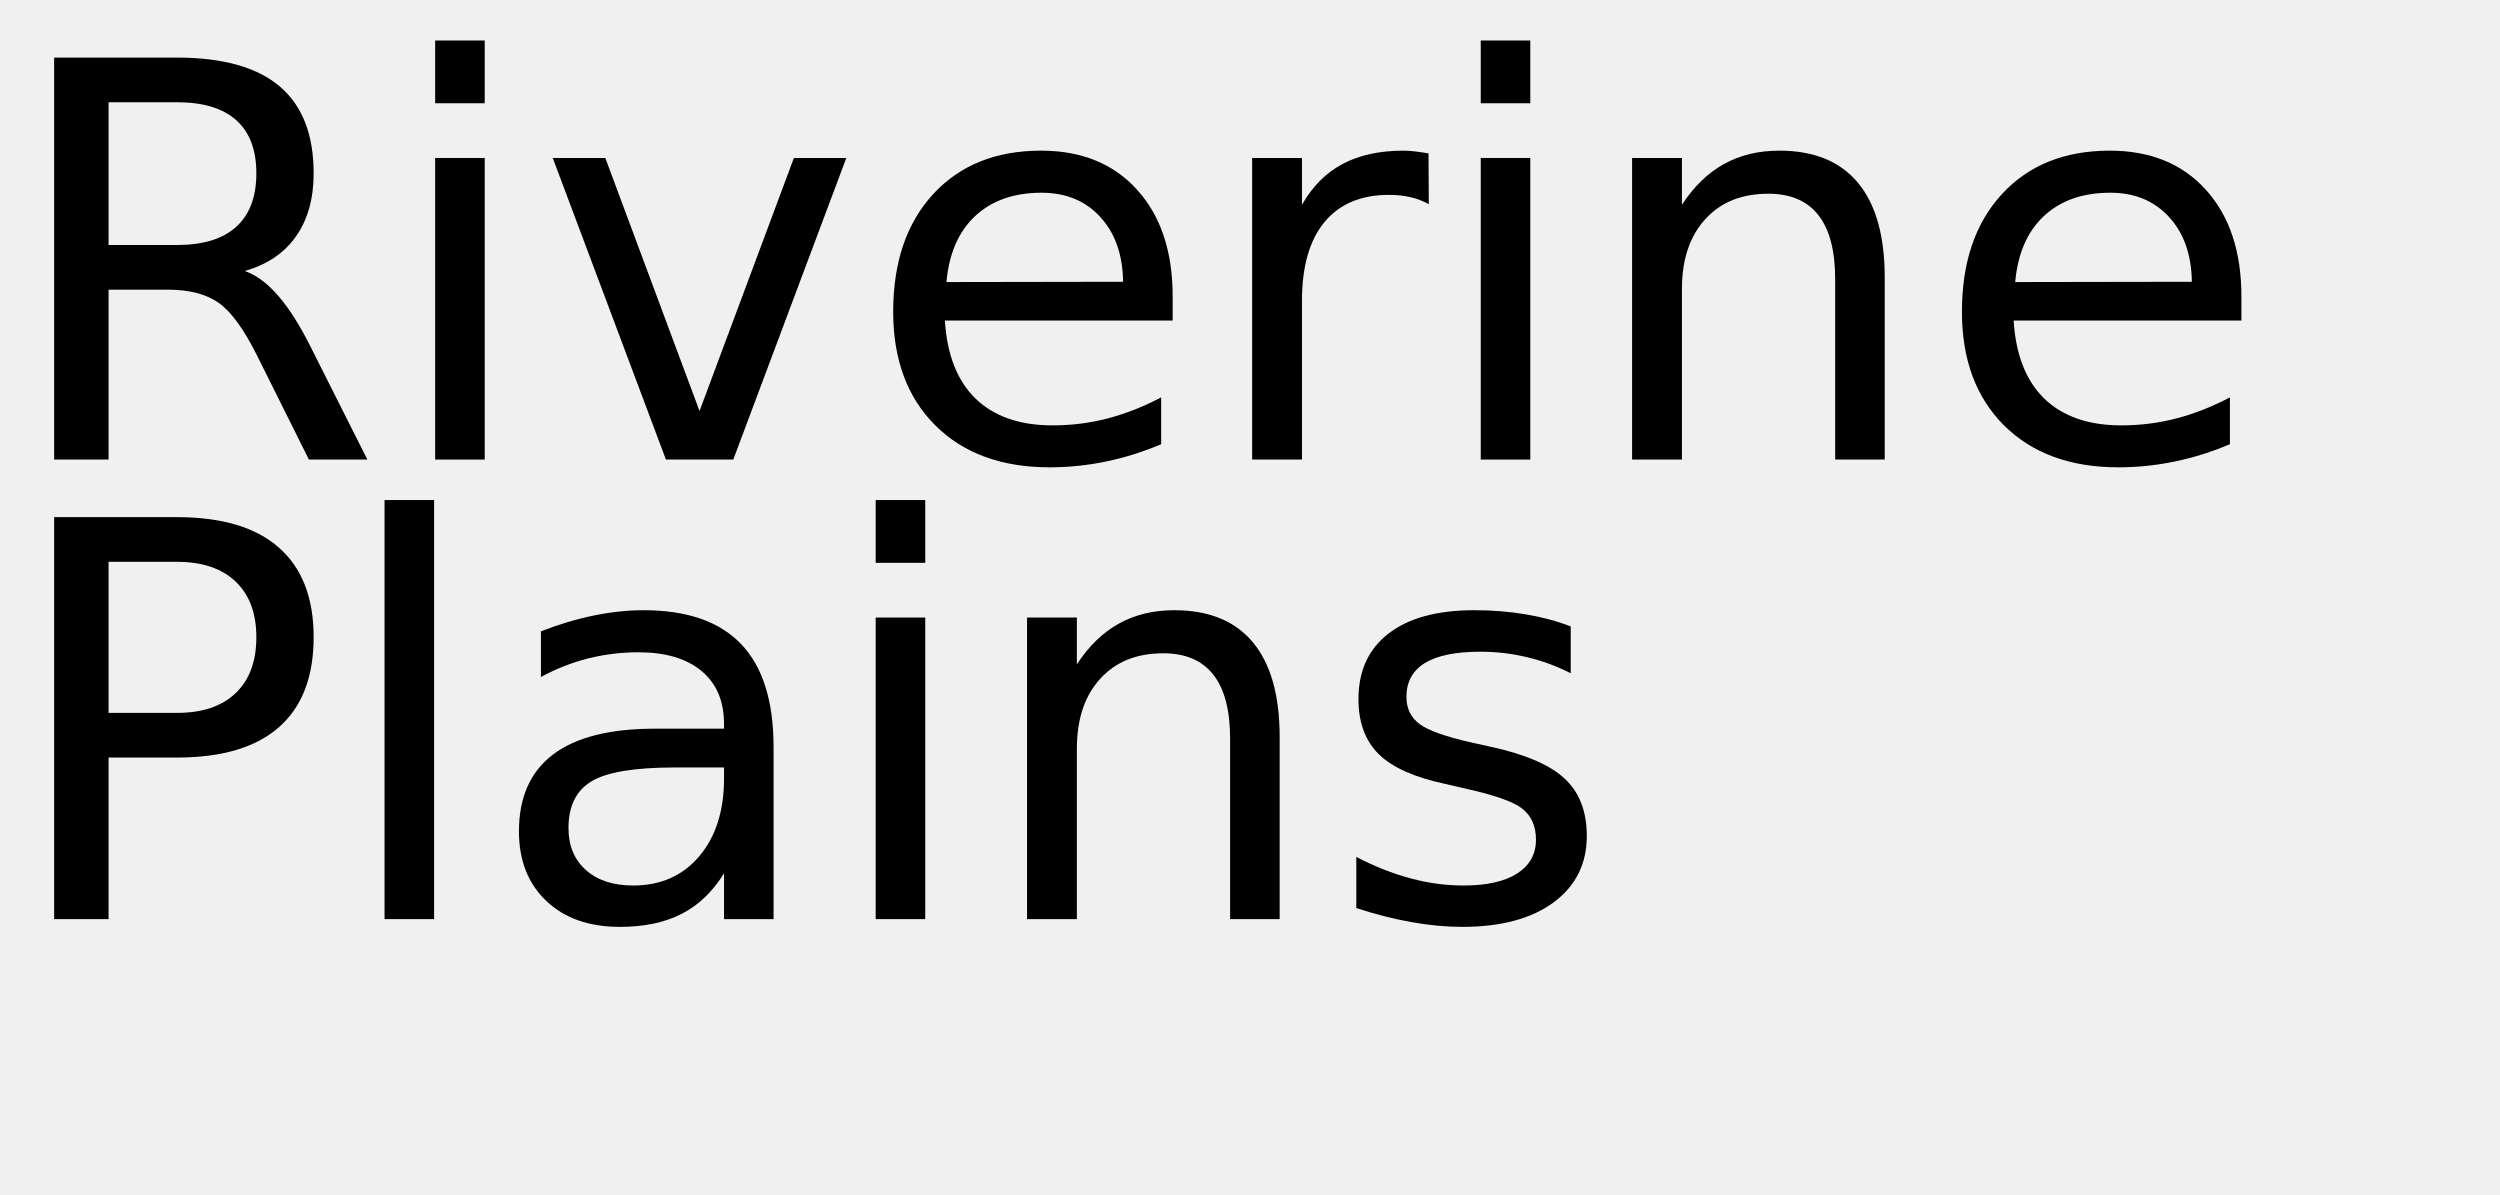
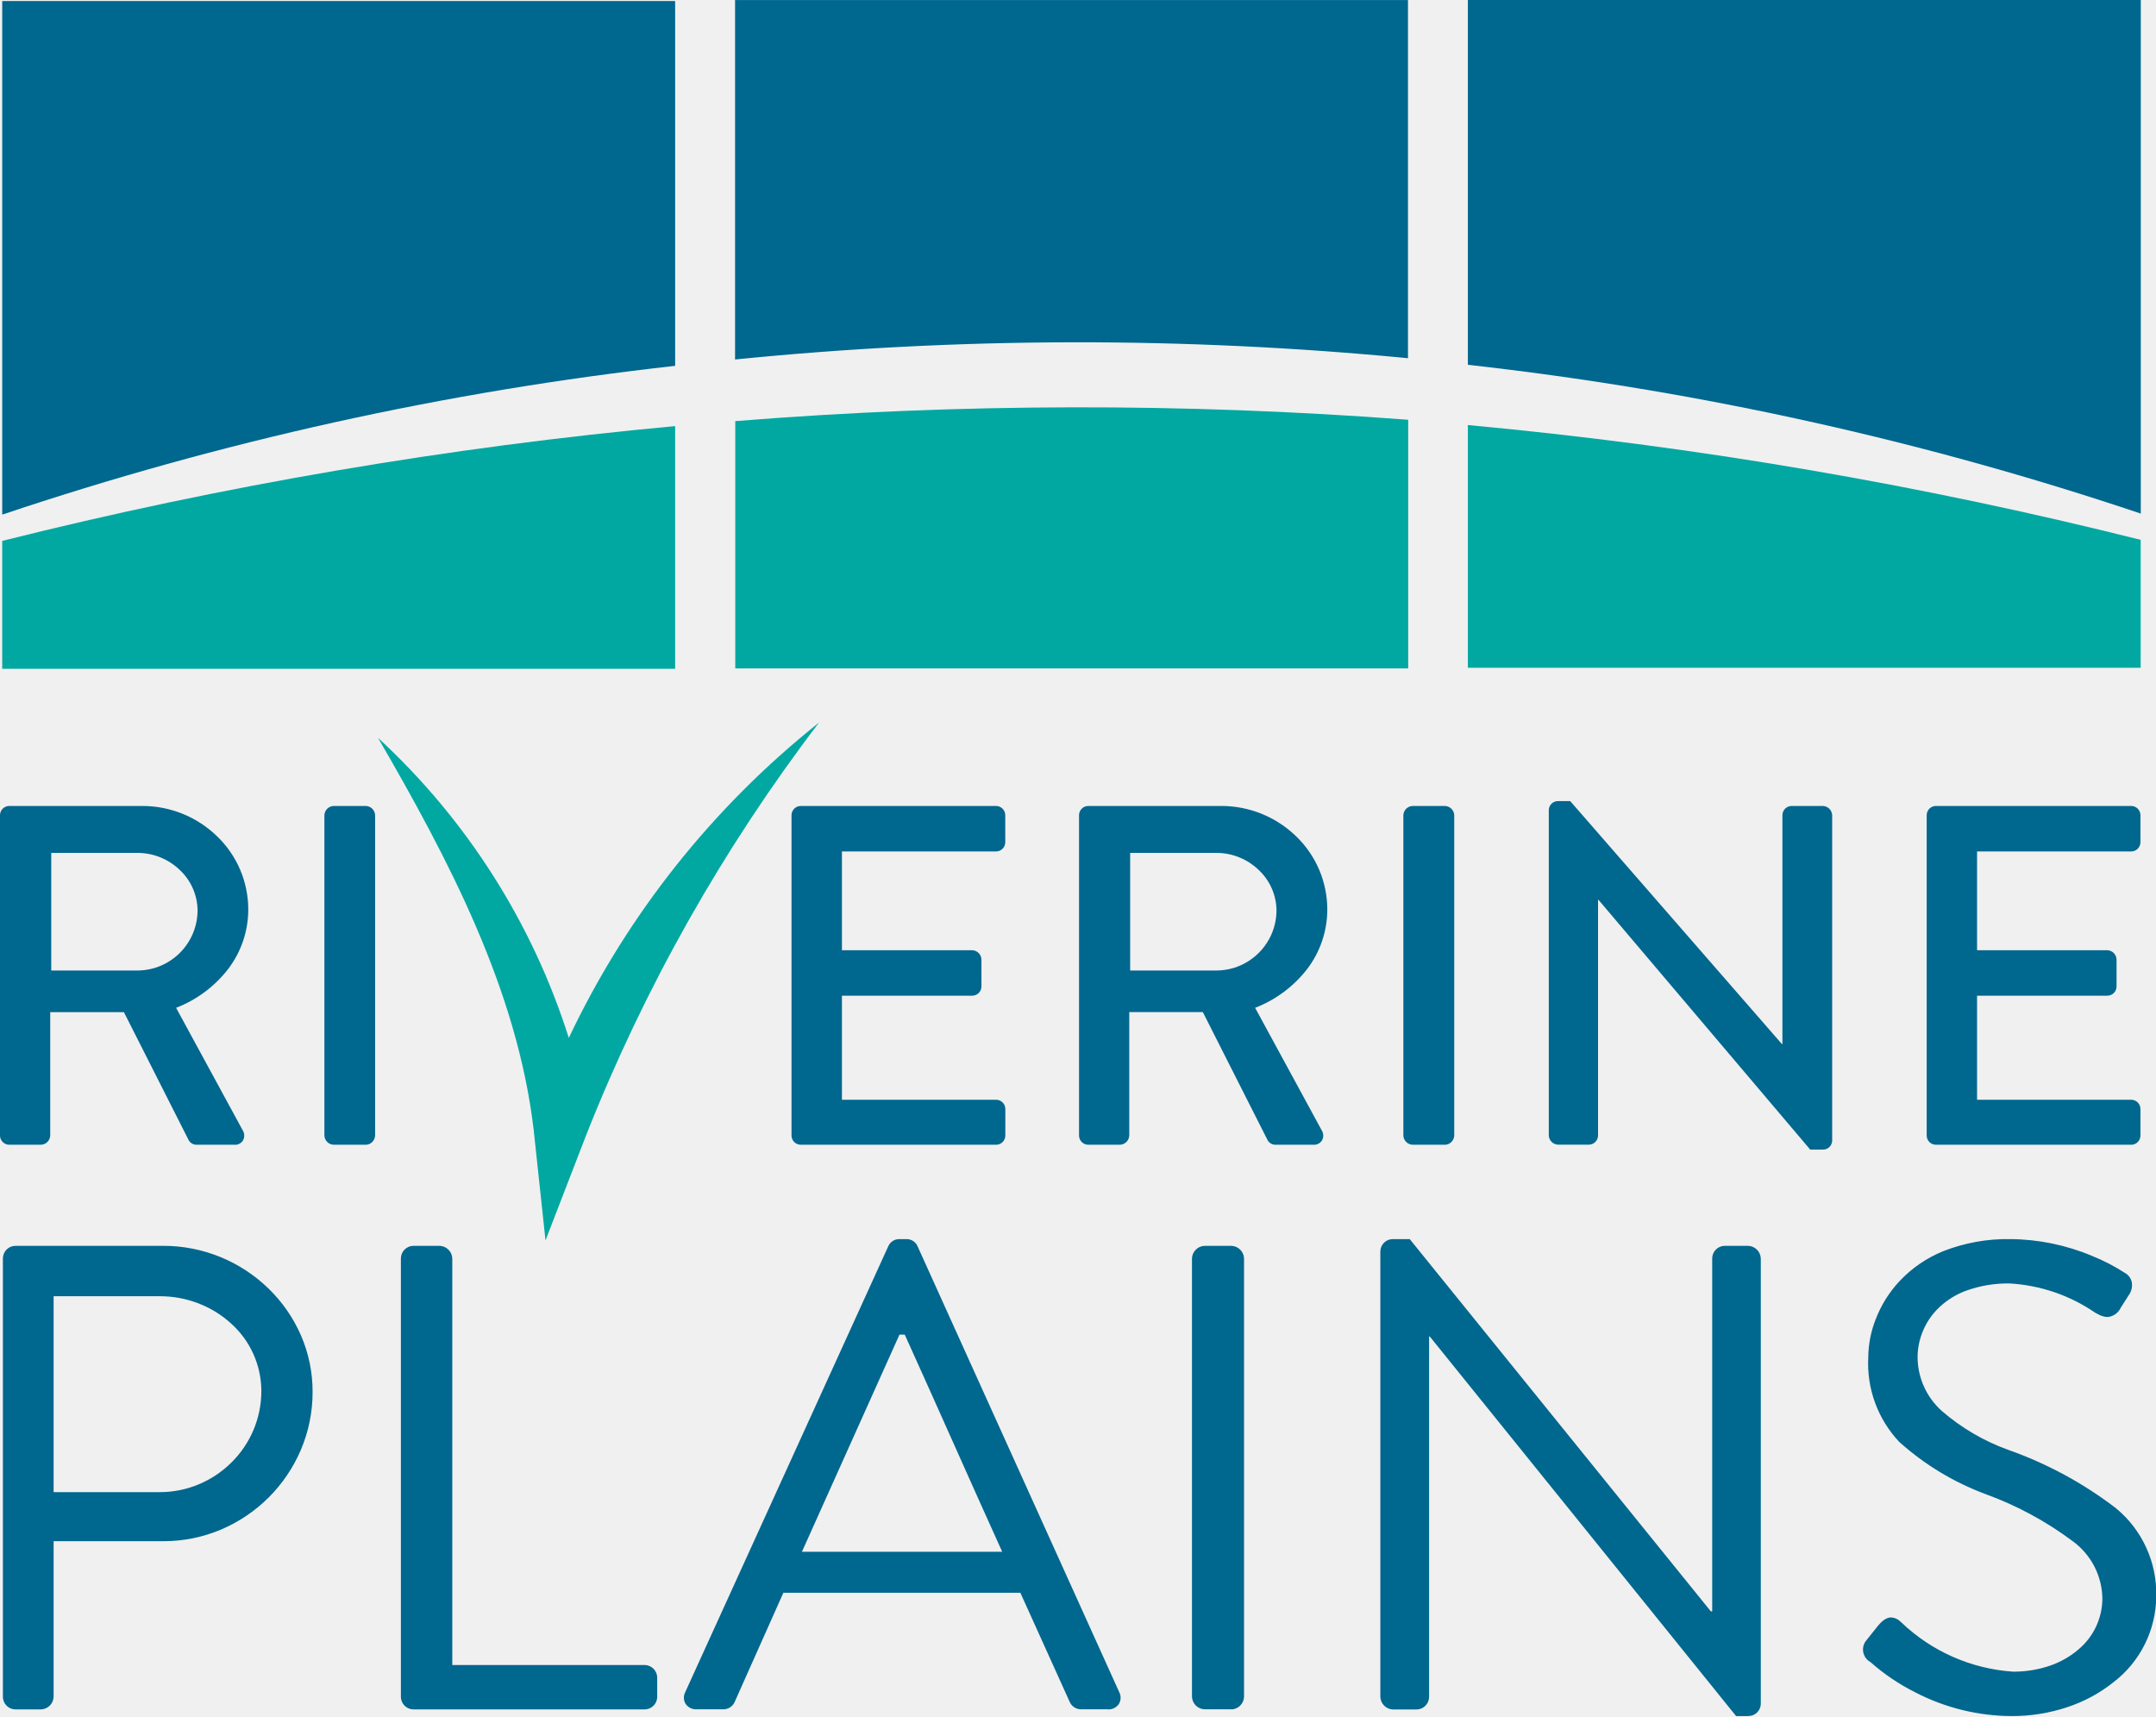
- <svg xmlns="http://www.w3.org/2000/svg" xmlns:xlink="http://www.w3.org/1999/xlink" width="272" height="130" viewBox="0 0 272 130">
-   <defs>
-     <g>
-       <g id="glyph-0-0">
-         <path d="M 26.625 -20.516 C 27.895 -20.078 29.129 -19.156 30.328 -17.75 C 31.535 -16.344 32.742 -14.41 33.953 -11.953 L 39.969 0 L 33.609 0 L 28.016 -11.219 C 26.566 -14.145 25.16 -16.086 23.797 -17.047 C 22.441 -18.004 20.594 -18.484 18.25 -18.484 L 11.812 -18.484 L 11.812 0 L 5.891 0 L 5.891 -43.734 L 19.25 -43.734 C 24.25 -43.734 27.977 -42.688 30.438 -40.594 C 32.895 -38.508 34.125 -35.359 34.125 -31.141 C 34.125 -28.391 33.484 -26.102 32.203 -24.281 C 30.93 -22.469 29.07 -21.211 26.625 -20.516 Z M 11.812 -38.875 L 11.812 -23.344 L 19.25 -23.344 C 22.102 -23.344 24.254 -24.004 25.703 -25.328 C 27.16 -26.648 27.891 -28.586 27.891 -31.141 C 27.891 -33.703 27.16 -35.629 25.703 -36.922 C 24.254 -38.223 22.102 -38.875 19.25 -38.875 Z M 11.812 -38.875 " />
-       </g>
-       <g id="glyph-0-1">
-         <path d="M 5.656 -32.812 L 11.047 -32.812 L 11.047 0 L 5.656 0 Z M 5.656 -45.594 L 11.047 -45.594 L 11.047 -38.766 L 5.656 -38.766 Z M 5.656 -45.594 " />
-       </g>
-       <g id="glyph-0-2">
-         <path d="M 1.781 -32.812 L 7.5 -32.812 L 17.75 -5.281 L 28.016 -32.812 L 33.719 -32.812 L 21.422 0 L 14.094 0 Z M 1.781 -32.812 " />
-       </g>
-       <g id="glyph-0-3">
-         <path d="M 33.719 -17.75 L 33.719 -15.125 L 8.938 -15.125 C 9.164 -11.406 10.281 -8.57 12.281 -6.625 C 14.289 -4.688 17.082 -3.719 20.656 -3.719 C 22.727 -3.719 24.734 -3.973 26.672 -4.484 C 28.617 -4.992 30.551 -5.754 32.469 -6.766 L 32.469 -1.672 C 30.531 -0.848 28.547 -0.223 26.516 0.203 C 24.484 0.629 22.422 0.844 20.328 0.844 C 15.098 0.844 10.953 -0.676 7.891 -3.719 C 4.836 -6.77 3.312 -10.891 3.312 -16.078 C 3.312 -21.453 4.758 -25.719 7.656 -28.875 C 10.562 -32.031 14.473 -33.609 19.391 -33.609 C 23.805 -33.609 27.297 -32.188 29.859 -29.344 C 32.43 -26.5 33.719 -22.633 33.719 -17.75 Z M 28.328 -19.344 C 28.285 -22.289 27.457 -24.641 25.844 -26.391 C 24.238 -28.148 22.109 -29.031 19.453 -29.031 C 16.441 -29.031 14.031 -28.18 12.219 -26.484 C 10.414 -24.785 9.379 -22.395 9.109 -19.312 Z M 28.328 -19.344 " />
-       </g>
-       <g id="glyph-0-4">
-         <path d="M 24.672 -27.781 C 24.066 -28.125 23.406 -28.379 22.688 -28.547 C 21.977 -28.711 21.191 -28.797 20.328 -28.797 C 17.285 -28.797 14.945 -27.805 13.312 -25.828 C 11.688 -23.848 10.875 -21 10.875 -17.281 L 10.875 0 L 5.453 0 L 5.453 -32.812 L 10.875 -32.812 L 10.875 -27.719 C 12 -29.707 13.469 -31.188 15.281 -32.156 C 17.102 -33.125 19.316 -33.609 21.922 -33.609 C 22.285 -33.609 22.691 -33.582 23.141 -33.531 C 23.586 -33.477 24.086 -33.406 24.641 -33.312 Z M 24.672 -27.781 " />
-       </g>
-       <g id="glyph-0-5">
-         <path d="M 32.938 -19.812 L 32.938 0 L 27.547 0 L 27.547 -19.625 C 27.547 -22.727 26.938 -25.051 25.719 -26.594 C 24.508 -28.145 22.695 -28.922 20.281 -28.922 C 17.363 -28.922 15.066 -27.988 13.391 -26.125 C 11.711 -24.27 10.875 -21.742 10.875 -18.547 L 10.875 0 L 5.453 0 L 5.453 -32.812 L 10.875 -32.812 L 10.875 -27.719 C 12.156 -29.688 13.672 -31.16 15.422 -32.141 C 17.172 -33.117 19.188 -33.609 21.469 -33.609 C 25.238 -33.609 28.094 -32.441 30.031 -30.109 C 31.969 -27.773 32.938 -24.344 32.938 -19.812 Z M 32.938 -19.812 " />
-       </g>
-       <g id="glyph-0-6">
-         <path d="M 11.812 -38.875 L 11.812 -22.438 L 19.25 -22.438 C 22 -22.438 24.125 -23.148 25.625 -24.578 C 27.133 -26.004 27.891 -28.035 27.891 -30.672 C 27.891 -33.285 27.133 -35.305 25.625 -36.734 C 24.125 -38.16 22 -38.875 19.25 -38.875 Z M 5.891 -43.734 L 19.25 -43.734 C 24.156 -43.734 27.859 -42.625 30.359 -40.406 C 32.867 -38.195 34.125 -34.953 34.125 -30.672 C 34.125 -26.359 32.867 -23.098 30.359 -20.891 C 27.859 -18.68 24.156 -17.578 19.25 -17.578 L 11.812 -17.578 L 11.812 0 L 5.891 0 Z M 5.891 -43.734 " />
-       </g>
-       <g id="glyph-0-7">
-         <path d="M 5.656 -45.594 L 11.047 -45.594 L 11.047 0 L 5.656 0 Z M 5.656 -45.594 " />
-       </g>
-       <g id="glyph-0-8">
-         <path d="M 20.562 -16.5 C 16.207 -16.5 13.191 -16 11.516 -15 C 9.836 -14 9 -12.301 9 -9.906 C 9 -7.988 9.629 -6.469 10.891 -5.344 C 12.148 -4.219 13.863 -3.656 16.031 -3.656 C 19.02 -3.656 21.414 -4.711 23.219 -6.828 C 25.02 -8.953 25.922 -11.773 25.922 -15.297 L 25.922 -16.5 Z M 31.312 -18.719 L 31.312 0 L 25.922 0 L 25.922 -4.984 C 24.691 -2.992 23.16 -1.523 21.328 -0.578 C 19.492 0.367 17.25 0.844 14.594 0.844 C 11.227 0.844 8.555 -0.098 6.578 -1.984 C 4.598 -3.867 3.609 -6.391 3.609 -9.547 C 3.609 -13.242 4.844 -16.031 7.312 -17.906 C 9.781 -19.781 13.469 -20.719 18.375 -20.719 L 25.922 -20.719 L 25.922 -21.234 C 25.922 -23.723 25.102 -25.645 23.469 -27 C 21.844 -28.352 19.555 -29.031 16.609 -29.031 C 14.734 -29.031 12.906 -28.805 11.125 -28.359 C 9.352 -27.91 7.645 -27.238 6 -26.344 L 6 -31.312 C 7.977 -32.082 9.895 -32.656 11.75 -33.031 C 13.602 -33.414 15.41 -33.609 17.172 -33.609 C 21.91 -33.609 25.453 -32.375 27.797 -29.906 C 30.141 -27.445 31.312 -23.719 31.312 -18.719 Z M 31.312 -18.719 " />
-       </g>
-       <g id="glyph-0-9">
-         <path d="M 26.578 -31.844 L 26.578 -26.75 C 25.047 -27.531 23.457 -28.113 21.812 -28.5 C 20.176 -28.895 18.484 -29.094 16.734 -29.094 C 14.055 -29.094 12.047 -28.68 10.703 -27.859 C 9.367 -27.035 8.703 -25.805 8.703 -24.172 C 8.703 -22.922 9.18 -21.938 10.141 -21.219 C 11.098 -20.508 13.02 -19.832 15.906 -19.188 L 17.75 -18.781 C 21.582 -17.957 24.301 -16.797 25.906 -15.297 C 27.52 -13.805 28.328 -11.723 28.328 -9.047 C 28.328 -6.004 27.117 -3.594 24.703 -1.812 C 22.297 -0.039 18.984 0.844 14.766 0.844 C 13.004 0.844 11.172 0.672 9.266 0.328 C 7.367 -0.004 5.363 -0.516 3.25 -1.203 L 3.25 -6.766 C 5.238 -5.734 7.203 -4.957 9.141 -4.438 C 11.078 -3.914 12.992 -3.656 14.891 -3.656 C 17.422 -3.656 19.367 -4.086 20.734 -4.953 C 22.109 -5.828 22.797 -7.055 22.797 -8.641 C 22.797 -10.109 22.301 -11.234 21.312 -12.016 C 20.32 -12.797 18.16 -13.547 14.828 -14.266 L 12.953 -14.703 C 9.609 -15.41 7.191 -16.488 5.703 -17.938 C 4.223 -19.395 3.484 -21.395 3.484 -23.938 C 3.484 -27.02 4.578 -29.398 6.766 -31.078 C 8.953 -32.766 12.055 -33.609 16.078 -33.609 C 18.078 -33.609 19.953 -33.457 21.703 -33.156 C 23.461 -32.863 25.086 -32.426 26.578 -31.844 Z M 26.578 -31.844 " />
-       </g>
+ <svg xmlns="http://www.w3.org/2000/svg" id="Logo:_Neg" data-name="Logo: Neg" width="64.047" height="51" viewBox="0 0 64.047 51" version="1.1">
+   <defs id="defs1">
+     <clipPath id="clip-path">
+       <path id="Clip_10" data-name="Clip 10" d="M0,0H63.962V14.169H0Z" fill="none" />
+     </clipPath>
+   </defs>
+   <path id="Fill_1" data-name="Fill 1" d="M0,10.677a101.921,101.921,0,0,1,19.99-.038V0H0Z" transform="translate(21.836 0.002)" fill="#00678e" />
+   <path id="Fill_3" data-name="Fill 3" d="M0,.414V7.761H19.99V.374A128.376,128.376,0,0,0,0,.414" transform="translate(21.842 12.096)" fill="#00a8a1" />
+   <path id="Fill_5" data-name="Fill 5" d="M0,15.257a96.217,96.217,0,0,1,19.99-4.42V0H0V15.257" transform="translate(0.066 0.031)" fill="#00678e" />
+   <path id="Fill_7" data-name="Fill 7" d="M0,3.41c0,.138,0,3.943,0,3.8H19.99V0A132.17,132.17,0,0,0,0,3.41" transform="translate(0.066 12.658)" fill="#00a8a1" />
+   <g id="Group_11" data-name="Group 11" transform="translate(0.086 36.81)">
+     <path id="Clip_10-2" data-name="Clip 10" d="M0,0H63.962V14.169H0Z" fill="none" />
+     <g id="Group_11-2" data-name="Group 11" clip-path="url(#clip-path)">
+       <path id="Fill_9" data-name="Fill 9" d="M59.678,14.169A6.262,6.262,0,0,1,56.8,13.46a6.19,6.19,0,0,1-1.312-.886l-.011-.01a.424.424,0,0,1-.108-.659c.049-.058.1-.123.147-.185h0c.049-.063.1-.129.15-.188.155-.2.291-.293.427-.293a.414.414,0,0,1,.267.116l.034.03a5.325,5.325,0,0,0,3.317,1.465,3.337,3.337,0,0,0,1.093-.175,2.58,2.58,0,0,0,.838-.472,1.982,1.982,0,0,0,.726-1.518,2.143,2.143,0,0,0-.88-1.71,10.071,10.071,0,0,0-2.591-1.4,8.021,8.021,0,0,1-2.563-1.55A3.4,3.4,0,0,1,55.414,3.5a3.155,3.155,0,0,1,.217-1.112,3.492,3.492,0,0,1,.713-1.141,3.688,3.688,0,0,1,1.3-.89A5.216,5.216,0,0,1,59.638,0a6.373,6.373,0,0,1,2.425.5,5.712,5.712,0,0,1,.967.5.421.421,0,0,1,.206.254.507.507,0,0,1-.087.415c-.04.06-.081.126-.121.19s-.078.126-.117.184a.477.477,0,0,1-.392.272.63.63,0,0,1-.3-.095L62.16,2.19a5,5,0,0,0-2.542-.872A3.621,3.621,0,0,0,58.3,1.54a2.329,2.329,0,0,0-.842.55,2.065,2.065,0,0,0-.58,1.392A2.158,2.158,0,0,0,57.6,5.107a6.257,6.257,0,0,0,1.963,1.151,11.607,11.607,0,0,1,3.205,1.734,3.288,3.288,0,0,1,1.2,2.634,3.237,3.237,0,0,1-1.272,2.539,4.4,4.4,0,0,1-1.364.738A5.145,5.145,0,0,1,59.678,14.169Zm-7.834,0h-.357l-9.1-11.276h-.02V13.6a.376.376,0,0,1-.377.374h-.694a.39.39,0,0,1-.377-.374V.354A.371.371,0,0,1,41.292,0h.5l8.945,11.059h.04V.57A.376.376,0,0,1,51.15.2h.694a.39.39,0,0,1,.377.374V13.814A.371.371,0,0,1,51.844,14.169Zm-15.351-.2H35.7a.39.39,0,0,1-.377-.374V.57A.39.39,0,0,1,35.7.2h.793A.39.39,0,0,1,36.87.57V13.6A.39.39,0,0,1,36.493,13.972Zm-3.669,0H32.03a.366.366,0,0,1-.337-.216l-1.468-3.247H23.185l-1.448,3.247a.366.366,0,0,1-.337.216h-.793a.374.374,0,0,1-.325-.16.359.359,0,0,1-.012-.351L26.3.216A.354.354,0,0,1,26.636,0h.2a.354.354,0,0,1,.337.216l5.99,13.244a.358.358,0,0,1-.012.351A.374.374,0,0,1,32.824,13.972ZM26.636,2.834l-2.9,6.455h5.95c-.484-1.068-.971-2.158-1.442-3.213l0,0c-.474-1.062-.965-2.161-1.453-3.238h-.159ZM19.06,13.972H12.2a.376.376,0,0,1-.377-.374V.57A.376.376,0,0,1,12.2.2h.773a.39.39,0,0,1,.377.374V12.653H19.06a.376.376,0,0,1,.377.374V13.6A.376.376,0,0,1,19.06,13.972Zm-17.929,0H.377A.376.376,0,0,1,0,13.6V.57A.376.376,0,0,1,.377.2H4.76A4.476,4.476,0,0,1,7.9,1.478a4.372,4.372,0,0,1,.955,1.383A4.2,4.2,0,0,1,9.2,4.546a4.367,4.367,0,0,1-.351,1.721,4.479,4.479,0,0,1-2.36,2.358,4.352,4.352,0,0,1-1.712.349H1.507V13.6A.39.39,0,0,1,1.13,13.972ZM1.507,1.692V7.517H4.661a2.984,2.984,0,0,0,1.157-.232,3.032,3.032,0,0,0,.96-.638,2.979,2.979,0,0,0,.9-2.14,2.7,2.7,0,0,0-.9-2,3.044,3.044,0,0,0-.96-.594,3.185,3.185,0,0,0-1.157-.216H1.507Z" transform="translate(0 0)" fill="#fefefe" style="fill:#00678e;fill-opacity:1" />
    </g>
-   </defs>
-   <g fill="rgb(0%, 0%, 0%)" fill-opacity="1">
-     <use xlink:href="#glyph-0-0" x="0" y="50" />
-     <use xlink:href="#glyph-0-1" x="41.689" y="50" />
-     <use xlink:href="#glyph-0-2" x="58.359" y="50" />
-     <use xlink:href="#glyph-0-3" x="93.867" y="50" />
-     <use xlink:href="#glyph-0-4" x="130.781" y="50" />
-     <use xlink:href="#glyph-0-1" x="155.449" y="50" />
-     <use xlink:href="#glyph-0-5" x="172.119" y="50" />
-     <use xlink:href="#glyph-0-3" x="210.146" y="50" />
  </g>
-   <g fill="rgb(0%, 0%, 0%)" fill-opacity="1">
-     <use xlink:href="#glyph-0-6" x="0" y="100" />
-     <use xlink:href="#glyph-0-7" x="36.182" y="100" />
-     <use xlink:href="#glyph-0-8" x="52.852" y="100" />
-     <use xlink:href="#glyph-0-1" x="89.619" y="100" />
-     <use xlink:href="#glyph-0-5" x="106.289" y="100" />
-     <use xlink:href="#glyph-0-9" x="144.316" y="100" />
-   </g>
+   <path id="Fill_12" data-name="Fill 12" d="M54.152,10.352h-.377L47.486,2.933h-.014v7a.275.275,0,0,1-.275.273h-.913a.285.285,0,0,1-.275-.273V.259A.271.271,0,0,1,46.284,0h.362l6.289,7.218h.014V.417a.275.275,0,0,1,.275-.273h.928a.285.285,0,0,1,.275.273v9.677A.271.271,0,0,1,54.152,10.352Zm9.158-.144h-5.8a.274.274,0,0,1-.275-.273V.417a.274.274,0,0,1,.275-.273h5.8a.275.275,0,0,1,.275.273v.805a.275.275,0,0,1-.275.273H58.731V4.429H62.6a.285.285,0,0,1,.275.273v.805a.274.274,0,0,1-.275.273H58.731V8.871h4.579a.275.275,0,0,1,.275.273v.791A.275.275,0,0,1,63.311,10.209Zm-20.389,0h-.957a.285.285,0,0,1-.275-.273V.417a.285.285,0,0,1,.275-.273h.957A.285.285,0,0,1,43.2.417V9.935A.285.285,0,0,1,42.922,10.209Zm-3.9,0h-1.13a.265.265,0,0,1-.232-.13l-1.927-3.81H33.546V9.935a.285.285,0,0,1-.275.273h-.942a.275.275,0,0,1-.275-.273V.417a.275.275,0,0,1,.275-.273h3.941a3.185,3.185,0,0,1,2.232.9,3.016,3.016,0,0,1,.927,2.18,2.914,2.914,0,0,1-.6,1.767A3.59,3.59,0,0,1,37.285,6.14L39.27,9.792a.293.293,0,0,1,0,.289A.278.278,0,0,1,39.024,10.209Zm-5.448-8.67V5.032h2.579a1.793,1.793,0,0,0,1.768-1.783,1.666,1.666,0,0,0-.531-1.206,1.808,1.808,0,0,0-1.237-.505Zm-3.985,8.67h-5.8a.275.275,0,0,1-.275-.273V.417a.275.275,0,0,1,.275-.273h5.8a.275.275,0,0,1,.275.273v.805a.275.275,0,0,1-.275.273H25.011V4.429H28.88a.285.285,0,0,1,.275.273v.805a.274.274,0,0,1-.275.273H25.011V8.871H29.59a.275.275,0,0,1,.275.273v.791A.275.275,0,0,1,29.59,10.209Zm-18.722,0H9.912a.285.285,0,0,1-.275-.273V.417A.285.285,0,0,1,9.912.144h.956a.285.285,0,0,1,.275.273V9.935A.285.285,0,0,1,10.868,10.209Zm-3.9,0H5.84a.266.266,0,0,1-.232-.13L3.681,6.269H1.492V9.935a.285.285,0,0,1-.275.273H.275A.275.275,0,0,1,0,9.935V.417A.275.275,0,0,1,.275.144H4.217a3.184,3.184,0,0,1,2.231.9,3.016,3.016,0,0,1,.927,2.18,2.914,2.914,0,0,1-.6,1.767A3.59,3.59,0,0,1,5.231,6.14L7.217,9.792a.293.293,0,0,1,0,.29A.275.275,0,0,1,6.97,10.209ZM1.522,1.538V5.032H4.1A1.793,1.793,0,0,0,5.869,3.249a1.666,1.666,0,0,0-.531-1.206A1.808,1.808,0,0,0,4.1,1.538Z" transform="translate(0 23.799)" fill="#fff" style="fill:#00678e;fill-opacity:1" />
+   <path id="Fill_14" data-name="Fill 14" d="M5.667,9.367A20.552,20.552,0,0,0,0,.454c2.109,3.636,4.135,7.49,4.623,11.641l.352,3.287,1.2-3.106A51.268,51.268,0,0,1,13.1,0,26.423,26.423,0,0,0,5.667,9.367" transform="translate(11.23 21.466)" fill="#00a8a1" />
+   <path id="Fill_16" data-name="Fill 16" d="M19.99,15.257A96.217,96.217,0,0,0,0,10.837V0H19.99V15.257" transform="translate(43.605)" fill="#00678e" />
+   <path id="Fill_18" data-name="Fill 18" d="M19.987,3.41c0,.138,0,3.943,0,3.8H0V0A132.17,132.17,0,0,1,19.987,3.41" transform="translate(43.605 12.627)" fill="#00a8a1" />
</svg>
